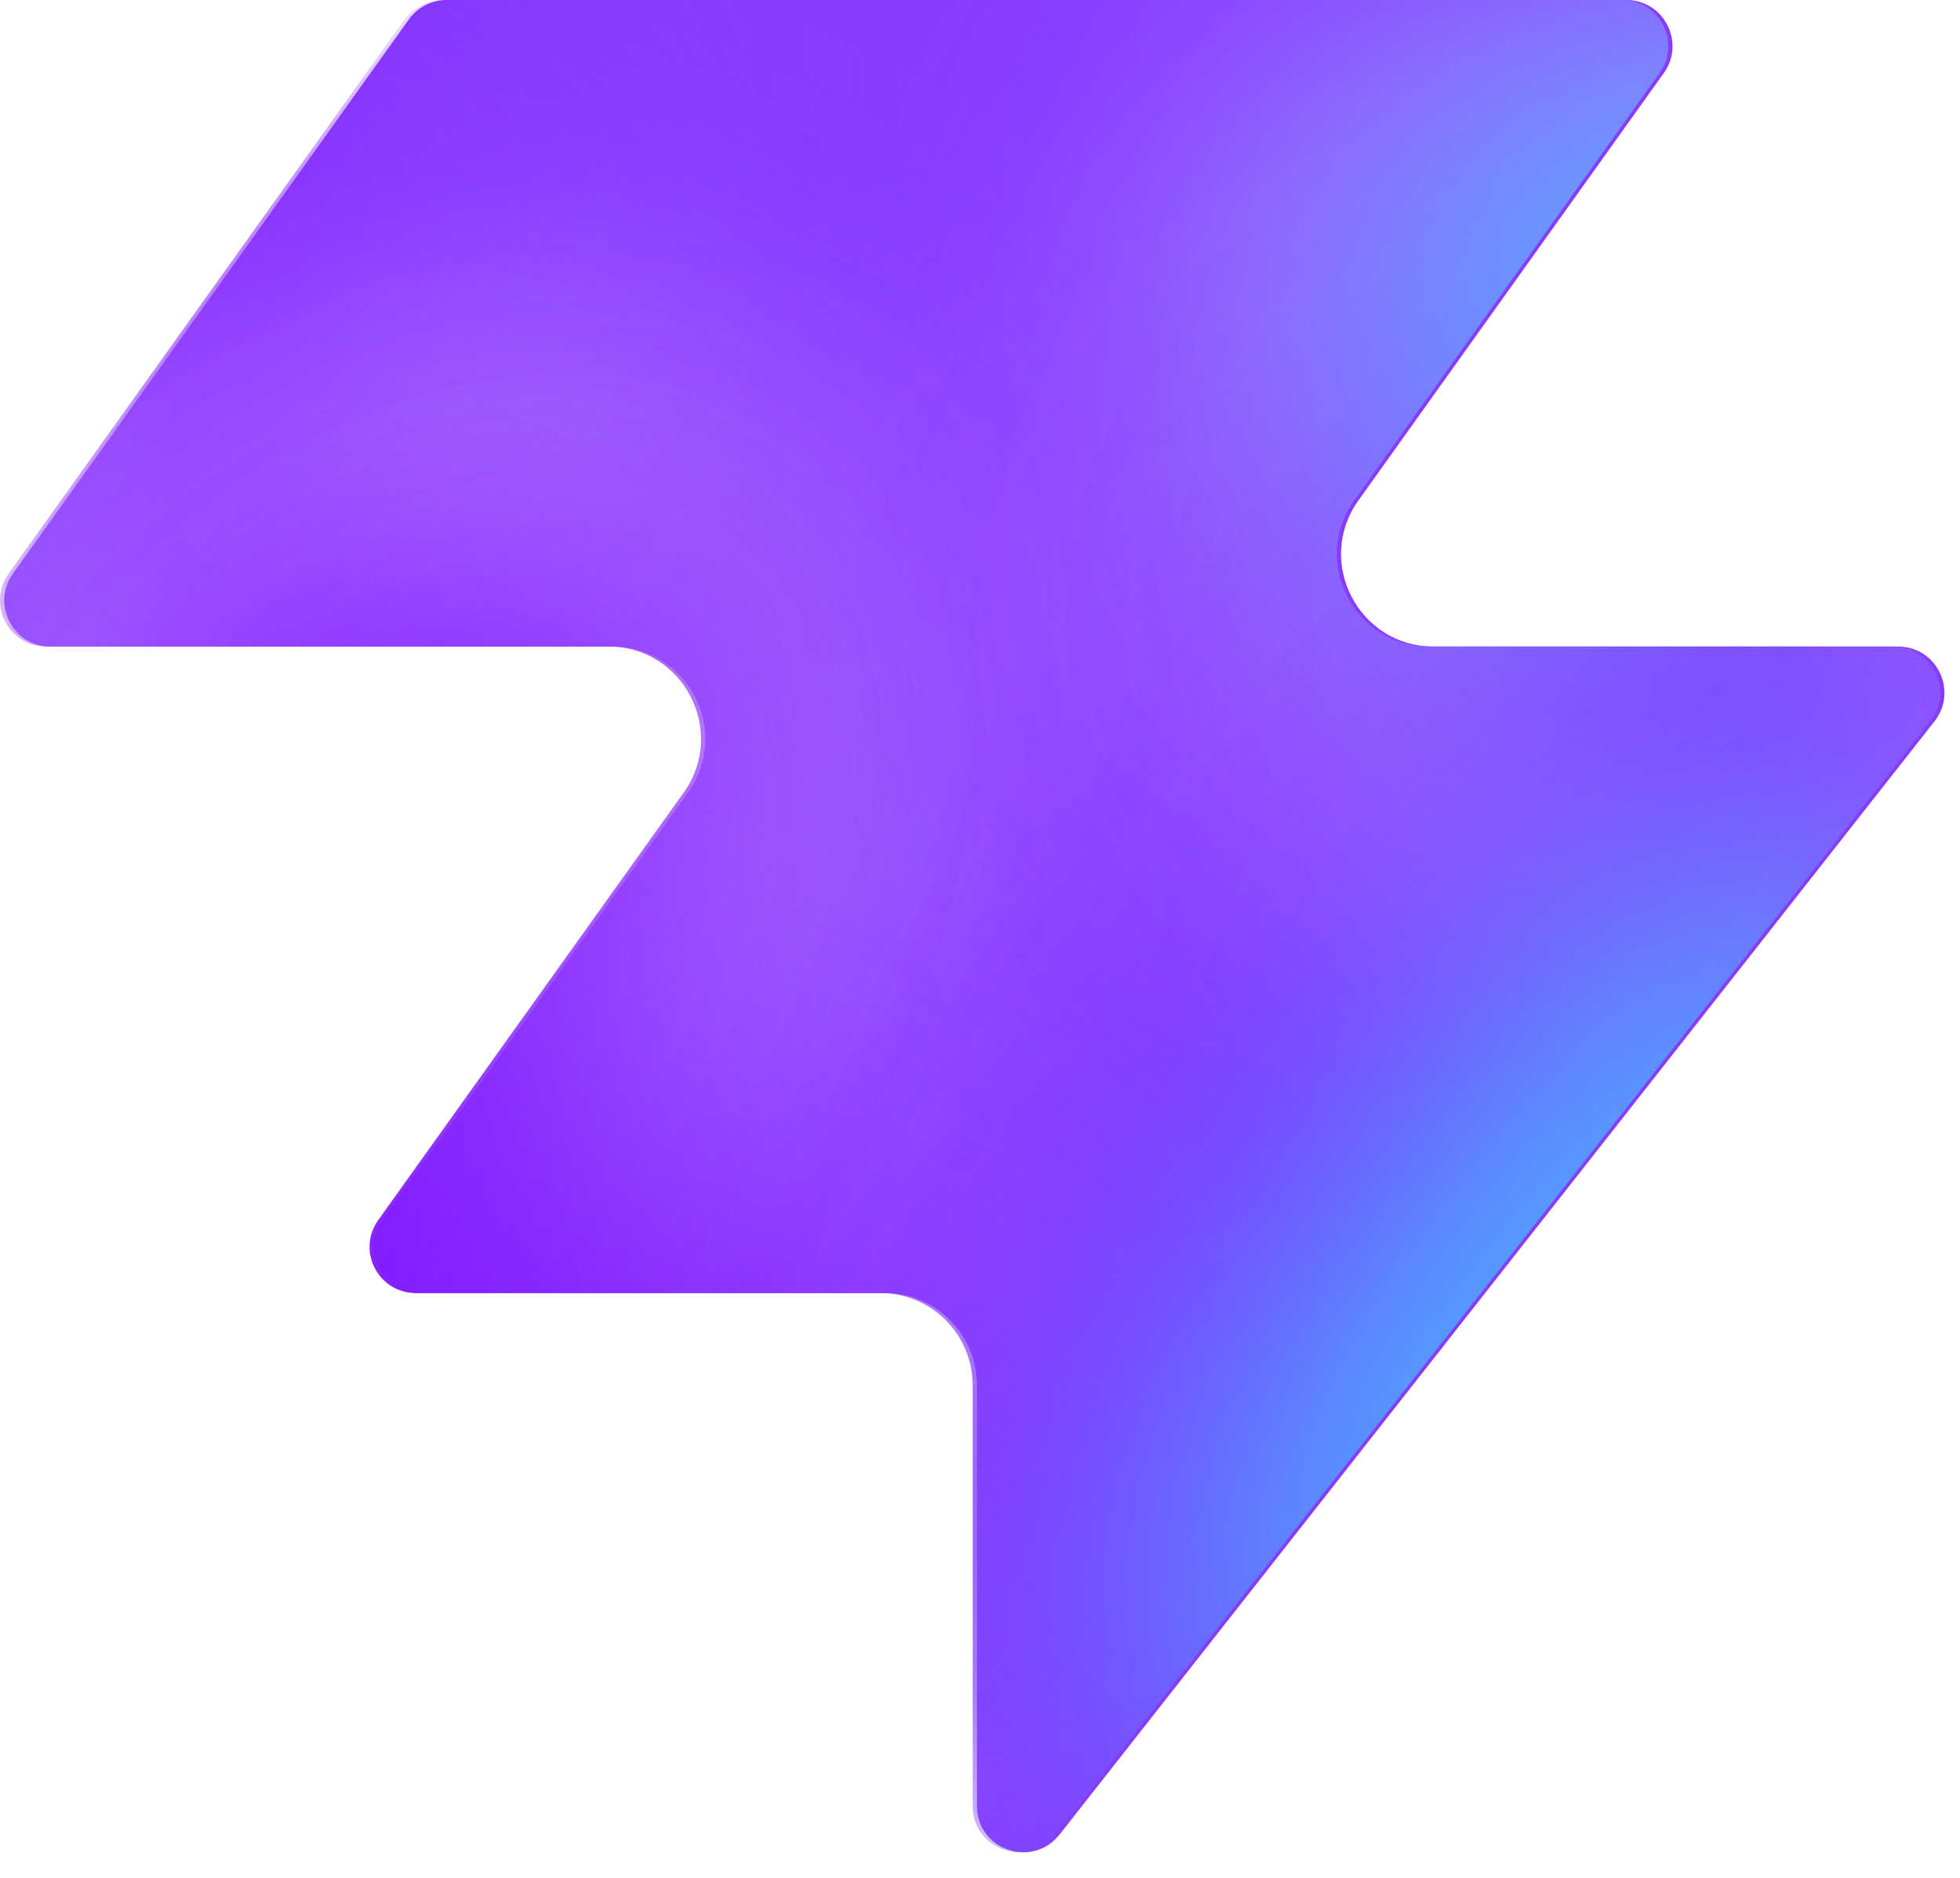
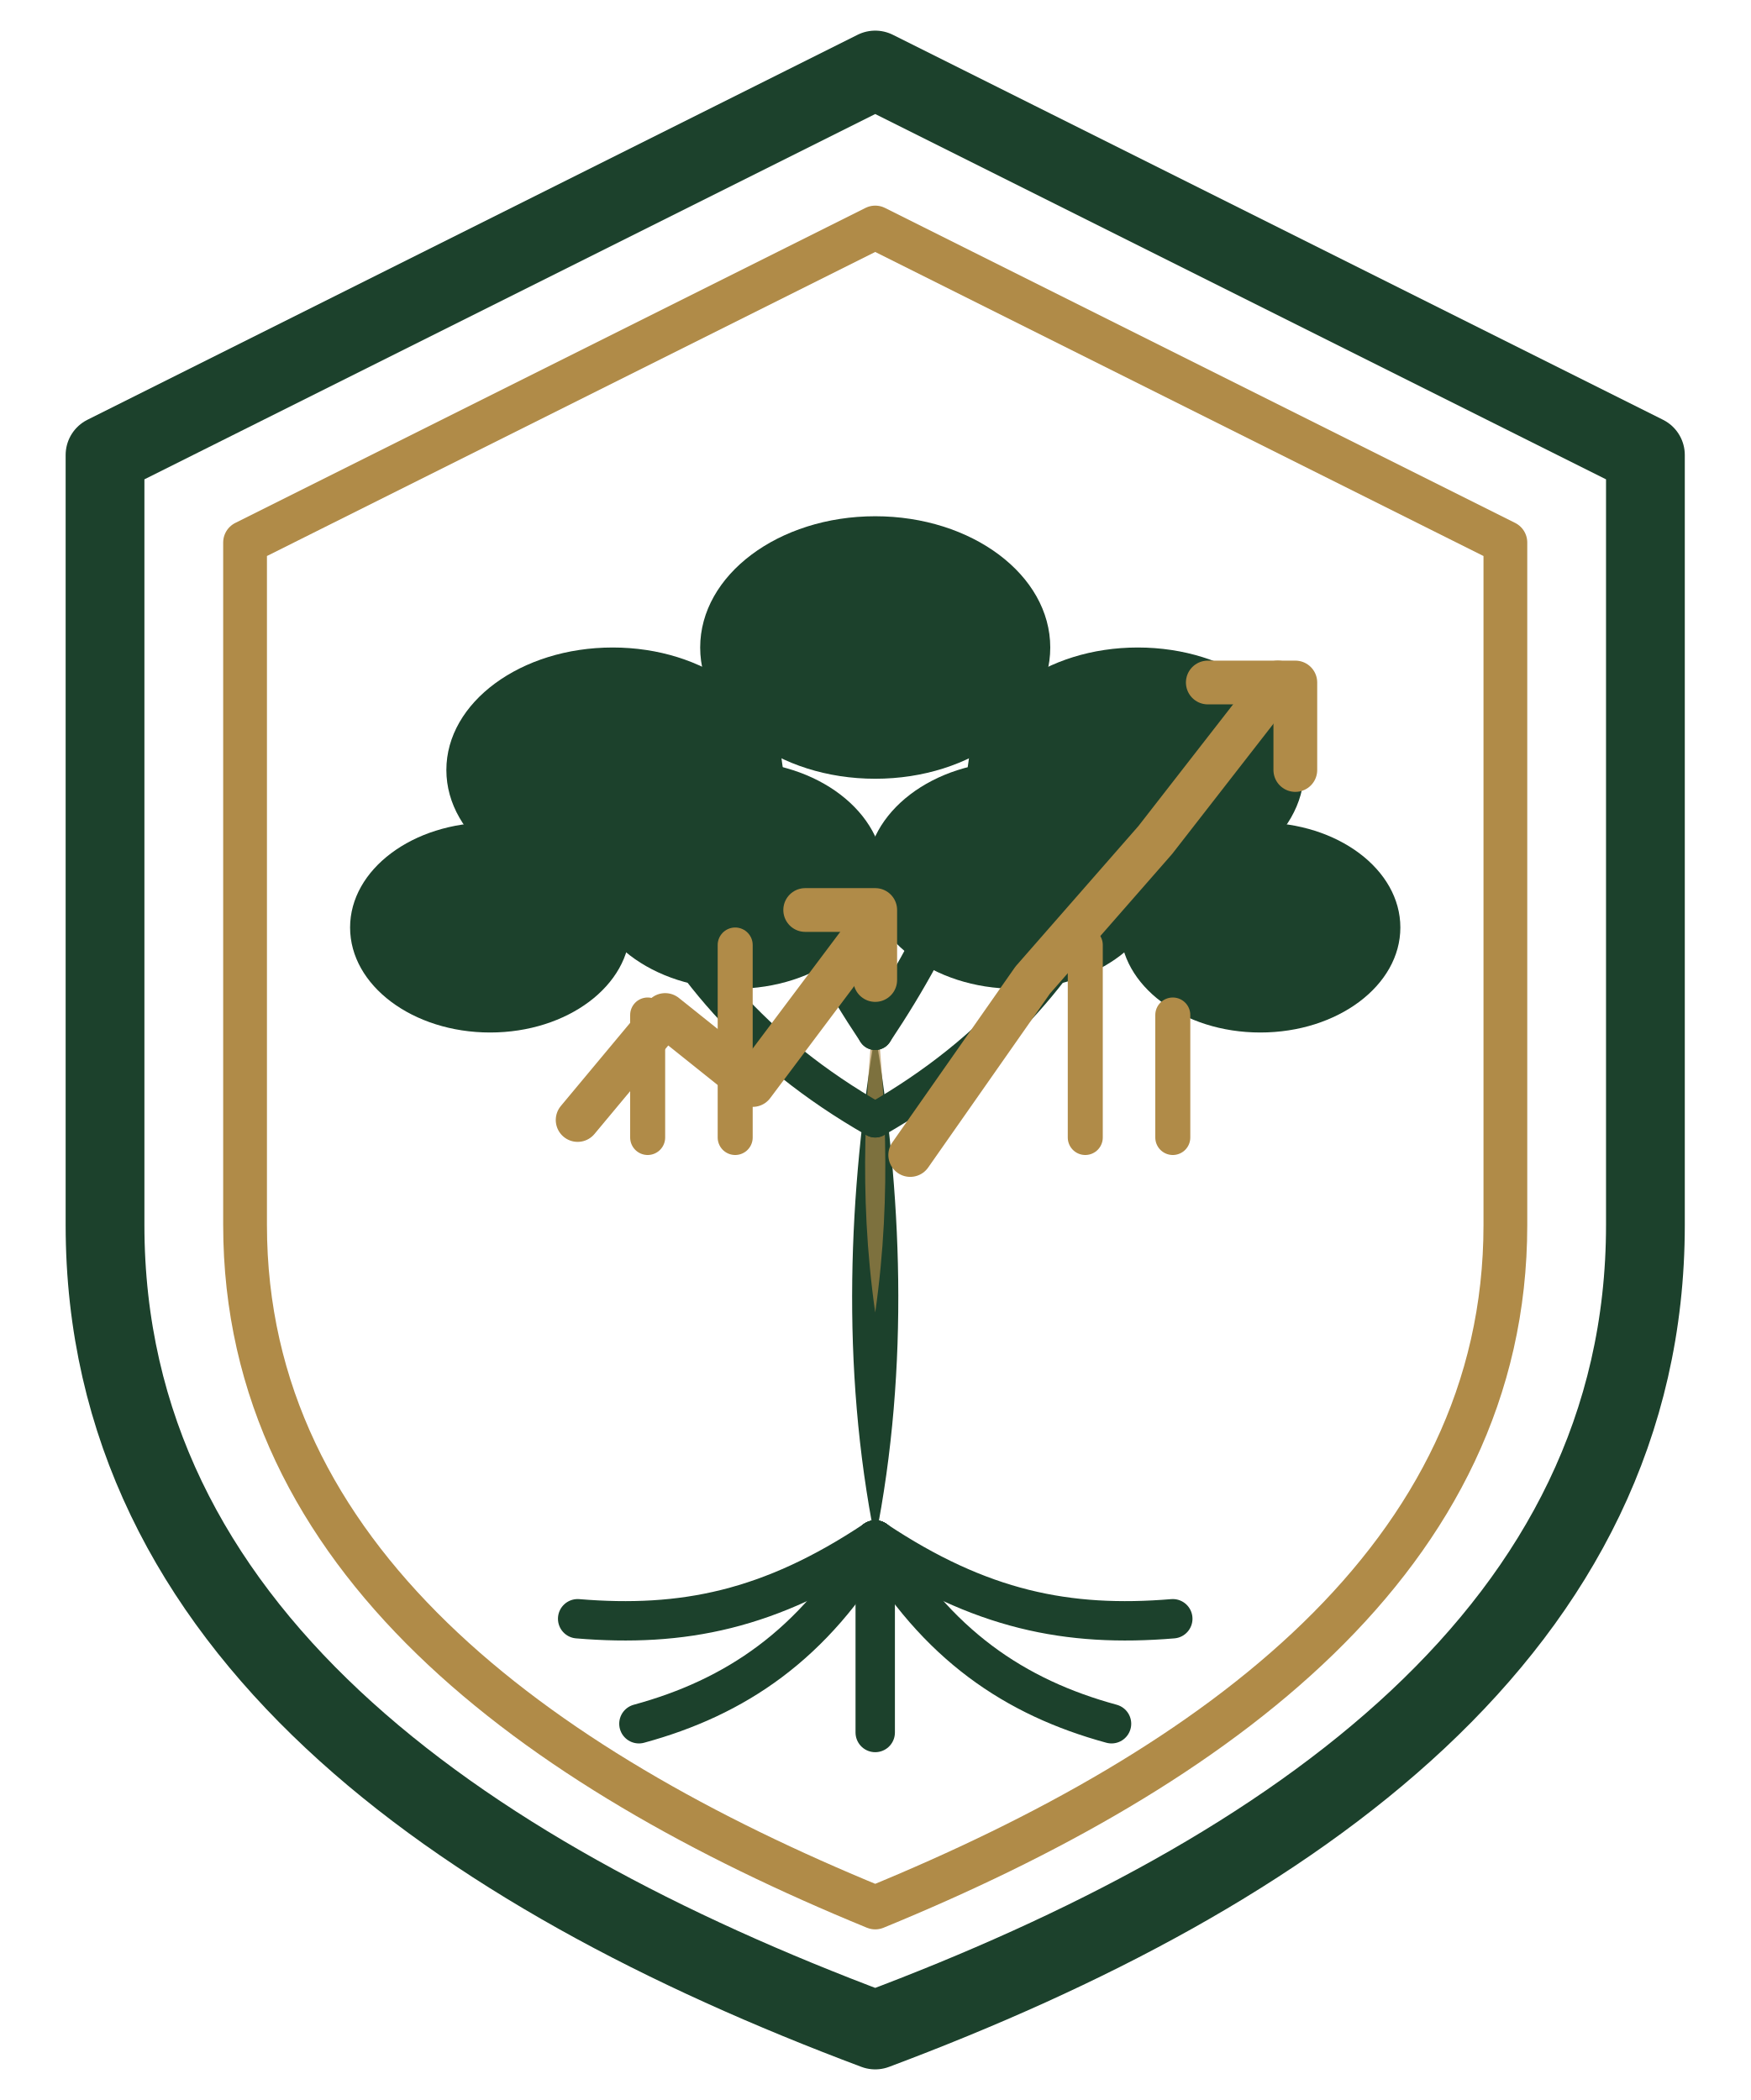
- <svg xmlns="http://www.w3.org/2000/svg" width="48" height="46" fill="none" viewBox="0 0 48 46">
-   <path fill="#863bff" d="M25.946 44.938c-.664.845-2.021.375-2.021-.698V33.937a2.26 2.26 0 0 0-2.262-2.262H10.287c-.92 0-1.456-1.04-.92-1.788l7.48-10.471c1.07-1.497 0-3.578-1.842-3.578H1.237c-.92 0-1.456-1.04-.92-1.788L10.013.474c.214-.297.556-.474.92-.474h28.894c.92 0 1.456 1.04.92 1.788l-7.48 10.471c-1.07 1.498 0 3.579 1.842 3.579h11.377c.943 0 1.473 1.088.89 1.83L25.947 44.94z" style="fill:#863bff;fill:color(display-p3 .525 .23 1);fill-opacity:1" />
-   <mask id="a" width="48" height="46" x="0" y="0" maskUnits="userSpaceOnUse" style="mask-type:alpha">
-     <path fill="#000" d="M25.842 44.938c-.664.844-2.021.375-2.021-.698V33.937a2.26 2.26 0 0 0-2.262-2.262H10.183c-.92 0-1.456-1.04-.92-1.788l7.48-10.471c1.07-1.498 0-3.579-1.842-3.579H1.133c-.92 0-1.456-1.04-.92-1.787L9.91.473c.214-.297.556-.474.92-.474h28.894c.92 0 1.456 1.04.92 1.788l-7.48 10.471c-1.07 1.498 0 3.578 1.842 3.578h11.377c.943 0 1.473 1.088.89 1.832L25.843 44.94z" style="fill:#000;fill-opacity:1" />
-   </mask>
-   <g mask="url(#a)">
-     <g filter="url(#b)">
-       <ellipse cx="5.508" cy="14.704" fill="#ede6ff" rx="5.508" ry="14.704" style="fill:#ede6ff;fill:color(display-p3 .927 .903 1);fill-opacity:1" transform="matrix(.00324 1 1 -.00324 -4.47 31.516)" />
-     </g>
-     <g filter="url(#c)">
-       <ellipse cx="10.399" cy="29.851" fill="#ede6ff" rx="10.399" ry="29.851" style="fill:#ede6ff;fill:color(display-p3 .927 .903 1);fill-opacity:1" transform="matrix(.00324 1 1 -.00324 -39.328 7.883)" />
-     </g>
-     <g filter="url(#d)">
-       <ellipse cx="5.508" cy="30.487" fill="#7e14ff" rx="5.508" ry="30.487" style="fill:#7e14ff;fill:color(display-p3 .492 .077 1);fill-opacity:1" transform="rotate(89.814 -25.913 -14.639)scale(1 -1)" />
-     </g>
-     <g filter="url(#e)">
-       <ellipse cx="5.508" cy="30.599" fill="#7e14ff" rx="5.508" ry="30.599" style="fill:#7e14ff;fill:color(display-p3 .492 .077 1);fill-opacity:1" transform="rotate(89.814 -32.644 -3.334)scale(1 -1)" />
-     </g>
-     <g filter="url(#f)">
-       <ellipse cx="5.508" cy="30.599" fill="#7e14ff" rx="5.508" ry="30.599" style="fill:#7e14ff;fill:color(display-p3 .492 .077 1);fill-opacity:1" transform="matrix(.00324 1 1 -.00324 -34.34 30.47)" />
-     </g>
-     <g filter="url(#g)">
-       <ellipse cx="14.072" cy="22.078" fill="#ede6ff" rx="14.072" ry="22.078" style="fill:#ede6ff;fill:color(display-p3 .927 .903 1);fill-opacity:1" transform="rotate(93.35 24.506 48.493)scale(-1 1)" />
-     </g>
-     <g filter="url(#h)">
-       <ellipse cx="3.47" cy="21.501" fill="#7e14ff" rx="3.47" ry="21.501" style="fill:#7e14ff;fill:color(display-p3 .492 .077 1);fill-opacity:1" transform="rotate(89.009 28.708 47.59)scale(-1 1)" />
-     </g>
-     <g filter="url(#i)">
-       <ellipse cx="3.47" cy="21.501" fill="#7e14ff" rx="3.47" ry="21.501" style="fill:#7e14ff;fill:color(display-p3 .492 .077 1);fill-opacity:1" transform="rotate(89.009 28.708 47.59)scale(-1 1)" />
-     </g>
-     <g filter="url(#j)">
-       <ellipse cx=".387" cy="8.972" fill="#7e14ff" rx="4.407" ry="29.108" style="fill:#7e14ff;fill:color(display-p3 .492 .077 1);fill-opacity:1" transform="rotate(39.51 .387 8.972)" />
-     </g>
-     <g filter="url(#k)">
-       <ellipse cx="47.523" cy="-6.092" fill="#7e14ff" rx="4.407" ry="29.108" style="fill:#7e14ff;fill:color(display-p3 .492 .077 1);fill-opacity:1" transform="rotate(37.892 47.523 -6.092)" />
-     </g>
-     <g filter="url(#l)">
-       <ellipse cx="41.412" cy="6.333" fill="#47bfff" rx="5.971" ry="9.665" style="fill:#47bfff;fill:color(display-p3 .28 .748 1);fill-opacity:1" transform="rotate(37.892 41.412 6.333)" />
-     </g>
-     <g filter="url(#m)">
-       <ellipse cx="-1.879" cy="38.332" fill="#7e14ff" rx="4.407" ry="29.108" style="fill:#7e14ff;fill:color(display-p3 .492 .077 1);fill-opacity:1" transform="rotate(37.892 -1.88 38.332)" />
-     </g>
-     <g filter="url(#n)">
-       <ellipse cx="-1.879" cy="38.332" fill="#7e14ff" rx="4.407" ry="29.108" style="fill:#7e14ff;fill:color(display-p3 .492 .077 1);fill-opacity:1" transform="rotate(37.892 -1.88 38.332)" />
-     </g>
-     <g filter="url(#o)">
-       <ellipse cx="35.651" cy="29.907" fill="#7e14ff" rx="4.407" ry="29.108" style="fill:#7e14ff;fill:color(display-p3 .492 .077 1);fill-opacity:1" transform="rotate(37.892 35.651 29.907)" />
-     </g>
-     <g filter="url(#p)">
-       <ellipse cx="38.418" cy="32.4" fill="#47bfff" rx="5.971" ry="15.297" style="fill:#47bfff;fill:color(display-p3 .28 .748 1);fill-opacity:1" transform="rotate(37.892 38.418 32.4)" />
-     </g>
+ <svg xmlns="http://www.w3.org/2000/svg" viewBox="0 0 200 240" role="img" aria-label="Oak Haven Yield">
+   <path d="M100 8 L188 52 v88 c0 46-40 74-88 92-48-18-88-46-88-92V52 Z" fill="none" stroke="#1C412C" stroke-width="9" stroke-linejoin="round" />
+   <path d="M100 26 L172 62 v78 c0 38-33 62-72 78-39-16-72-40-72-78V62 Z" fill="none" stroke="#B08B48" stroke-width="5" stroke-linejoin="round" />
+   <path d="M100 176 c-4-20-3-40 0-58 3 18 4 38 0 58Z" fill="#1C412C" />
+   <path d="M100 150 c-2-14-1-26 0-36 1 10 2 22 0 36Z" fill="#B08B48" opacity=".65" />
+   <g stroke="#1C412C" stroke-width="4.5" stroke-linecap="round" fill="none">
+     <path d="M100 176 c-12 8-22 10-34 9" />
+     <path d="M100 176 c12 8 22 10 34 9" />
+     <path d="M100 176 c-7 12-16 18-27 21" />
+     <path d="M100 176 c7 12 16 18 27 21" />
+     <path d="M100 176 v22" />
  </g>
-   <defs>
-     <filter id="b" width="60.045" height="41.654" x="-19.77" y="16.149" color-interpolation-filters="sRGB" filterUnits="userSpaceOnUse">
-       <feFlood flood-opacity="0" result="BackgroundImageFix" />
-       <feBlend in="SourceGraphic" in2="BackgroundImageFix" result="shape" />
-       <feGaussianBlur result="effect1_foregroundBlur_2002_17158" stdDeviation="7.659" />
-     </filter>
-     <filter id="c" width="90.34" height="51.437" x="-54.613" y="-7.533" color-interpolation-filters="sRGB" filterUnits="userSpaceOnUse">
-       <feFlood flood-opacity="0" result="BackgroundImageFix" />
-       <feBlend in="SourceGraphic" in2="BackgroundImageFix" result="shape" />
-       <feGaussianBlur result="effect1_foregroundBlur_2002_17158" stdDeviation="7.659" />
-     </filter>
-     <filter id="d" width="79.355" height="29.4" x="-49.64" y="2.03" color-interpolation-filters="sRGB" filterUnits="userSpaceOnUse">
-       <feFlood flood-opacity="0" result="BackgroundImageFix" />
-       <feBlend in="SourceGraphic" in2="BackgroundImageFix" result="shape" />
-       <feGaussianBlur result="effect1_foregroundBlur_2002_17158" stdDeviation="4.596" />
-     </filter>
-     <filter id="e" width="79.579" height="29.4" x="-45.045" y="20.029" color-interpolation-filters="sRGB" filterUnits="userSpaceOnUse">
-       <feFlood flood-opacity="0" result="BackgroundImageFix" />
-       <feBlend in="SourceGraphic" in2="BackgroundImageFix" result="shape" />
-       <feGaussianBlur result="effect1_foregroundBlur_2002_17158" stdDeviation="4.596" />
-     </filter>
-     <filter id="f" width="79.579" height="29.4" x="-43.513" y="21.178" color-interpolation-filters="sRGB" filterUnits="userSpaceOnUse">
-       <feFlood flood-opacity="0" result="BackgroundImageFix" />
-       <feBlend in="SourceGraphic" in2="BackgroundImageFix" result="shape" />
-       <feGaussianBlur result="effect1_foregroundBlur_2002_17158" stdDeviation="4.596" />
-     </filter>
-     <filter id="g" width="74.749" height="58.852" x="15.756" y="-17.901" color-interpolation-filters="sRGB" filterUnits="userSpaceOnUse">
-       <feFlood flood-opacity="0" result="BackgroundImageFix" />
-       <feBlend in="SourceGraphic" in2="BackgroundImageFix" result="shape" />
-       <feGaussianBlur result="effect1_foregroundBlur_2002_17158" stdDeviation="7.659" />
-     </filter>
-     <filter id="h" width="61.377" height="25.362" x="23.548" y="2.284" color-interpolation-filters="sRGB" filterUnits="userSpaceOnUse">
-       <feFlood flood-opacity="0" result="BackgroundImageFix" />
-       <feBlend in="SourceGraphic" in2="BackgroundImageFix" result="shape" />
-       <feGaussianBlur result="effect1_foregroundBlur_2002_17158" stdDeviation="4.596" />
-     </filter>
-     <filter id="i" width="61.377" height="25.362" x="23.548" y="2.284" color-interpolation-filters="sRGB" filterUnits="userSpaceOnUse">
-       <feFlood flood-opacity="0" result="BackgroundImageFix" />
-       <feBlend in="SourceGraphic" in2="BackgroundImageFix" result="shape" />
-       <feGaussianBlur result="effect1_foregroundBlur_2002_17158" stdDeviation="4.596" />
-     </filter>
-     <filter id="j" width="56.045" height="63.649" x="-27.636" y="-22.853" color-interpolation-filters="sRGB" filterUnits="userSpaceOnUse">
-       <feFlood flood-opacity="0" result="BackgroundImageFix" />
-       <feBlend in="SourceGraphic" in2="BackgroundImageFix" result="shape" />
-       <feGaussianBlur result="effect1_foregroundBlur_2002_17158" stdDeviation="4.596" />
-     </filter>
-     <filter id="k" width="54.814" height="64.646" x="20.116" y="-38.415" color-interpolation-filters="sRGB" filterUnits="userSpaceOnUse">
-       <feFlood flood-opacity="0" result="BackgroundImageFix" />
-       <feBlend in="SourceGraphic" in2="BackgroundImageFix" result="shape" />
-       <feGaussianBlur result="effect1_foregroundBlur_2002_17158" stdDeviation="4.596" />
-     </filter>
-     <filter id="l" width="33.541" height="35.313" x="24.641" y="-11.323" color-interpolation-filters="sRGB" filterUnits="userSpaceOnUse">
-       <feFlood flood-opacity="0" result="BackgroundImageFix" />
-       <feBlend in="SourceGraphic" in2="BackgroundImageFix" result="shape" />
-       <feGaussianBlur result="effect1_foregroundBlur_2002_17158" stdDeviation="4.596" />
-     </filter>
-     <filter id="m" width="54.814" height="64.646" x="-29.286" y="6.009" color-interpolation-filters="sRGB" filterUnits="userSpaceOnUse">
-       <feFlood flood-opacity="0" result="BackgroundImageFix" />
-       <feBlend in="SourceGraphic" in2="BackgroundImageFix" result="shape" />
-       <feGaussianBlur result="effect1_foregroundBlur_2002_17158" stdDeviation="4.596" />
-     </filter>
-     <filter id="n" width="54.814" height="64.646" x="-29.286" y="6.009" color-interpolation-filters="sRGB" filterUnits="userSpaceOnUse">
-       <feFlood flood-opacity="0" result="BackgroundImageFix" />
-       <feBlend in="SourceGraphic" in2="BackgroundImageFix" result="shape" />
-       <feGaussianBlur result="effect1_foregroundBlur_2002_17158" stdDeviation="4.596" />
-     </filter>
-     <filter id="o" width="54.814" height="64.646" x="8.244" y="-2.416" color-interpolation-filters="sRGB" filterUnits="userSpaceOnUse">
-       <feFlood flood-opacity="0" result="BackgroundImageFix" />
-       <feBlend in="SourceGraphic" in2="BackgroundImageFix" result="shape" />
-       <feGaussianBlur result="effect1_foregroundBlur_2002_17158" stdDeviation="4.596" />
-     </filter>
-     <filter id="p" width="39.409" height="43.623" x="18.713" y="10.588" color-interpolation-filters="sRGB" filterUnits="userSpaceOnUse">
-       <feFlood flood-opacity="0" result="BackgroundImageFix" />
-       <feBlend in="SourceGraphic" in2="BackgroundImageFix" result="shape" />
-       <feGaussianBlur result="effect1_foregroundBlur_2002_17158" stdDeviation="4.596" />
-     </filter>
-   </defs>
+   <g fill="#1C412C">
+     <ellipse cx="100" cy="74" rx="20" ry="15" />
+     <ellipse cx="70" cy="88" rx="19" ry="14" />
+     <ellipse cx="130" cy="88" rx="19" ry="14" />
+     <ellipse cx="56" cy="106" rx="16" ry="12" />
+     <ellipse cx="144" cy="106" rx="16" ry="12" />
+     <ellipse cx="84" cy="100" rx="17" ry="13" />
+     <ellipse cx="116" cy="100" rx="17" ry="13" />
+   </g>
+   <g stroke="#1C412C" stroke-width="4" stroke-linecap="round" fill="none">
+     <path d="M100 128 c-14-8-22-18-28-30" />
+     <path d="M100 128 c14-8 22-18 28-30" />
+     <path d="M100 118 c-8-12-12-22-13-34" />
+     <path d="M100 118 c8-12 12-22 13-34" />
+   </g>
+   <g stroke="#B08B48" stroke-width="5" stroke-linecap="round" stroke-linejoin="round" fill="none">
+     <path d="M104 132 L118 112 L132 96 L146 78" />
+     <path d="M138 78 h10 v10" />
+     <path d="M66 128 l10-12 10 8 12-16" />
+     <path d="M92 104 h8 v8" />
+   </g>
+   <g stroke="#B08B48" stroke-width="4" stroke-linecap="round">
+     <path d="M74 130 v-14" />
+     <path d="M84 130 v-22" />
+     <path d="M124 130 v-22" />
+     <path d="M134 130 v-14" />
+   </g>
</svg>
